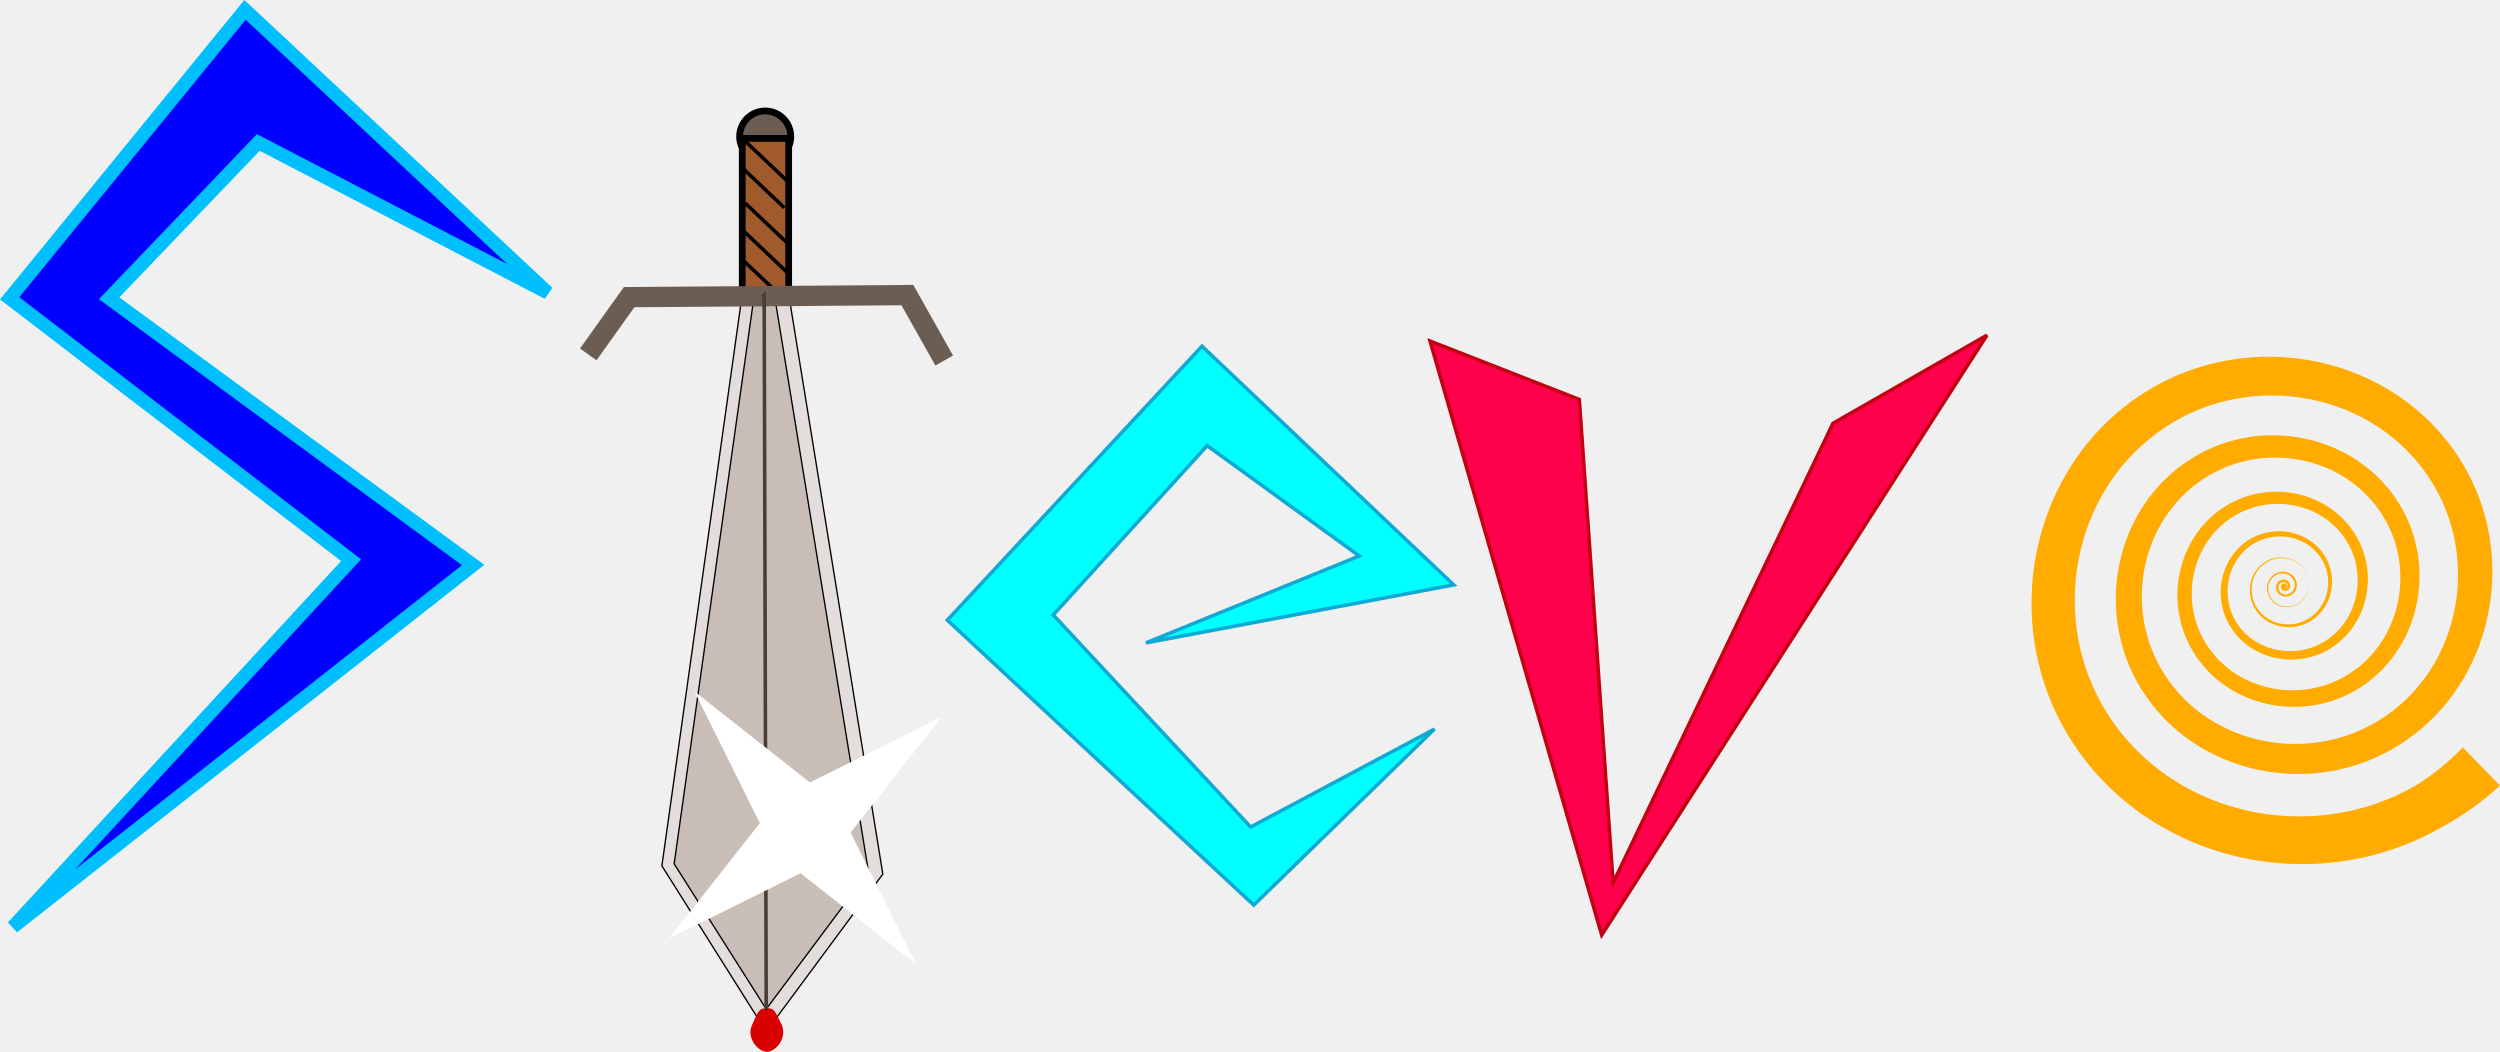
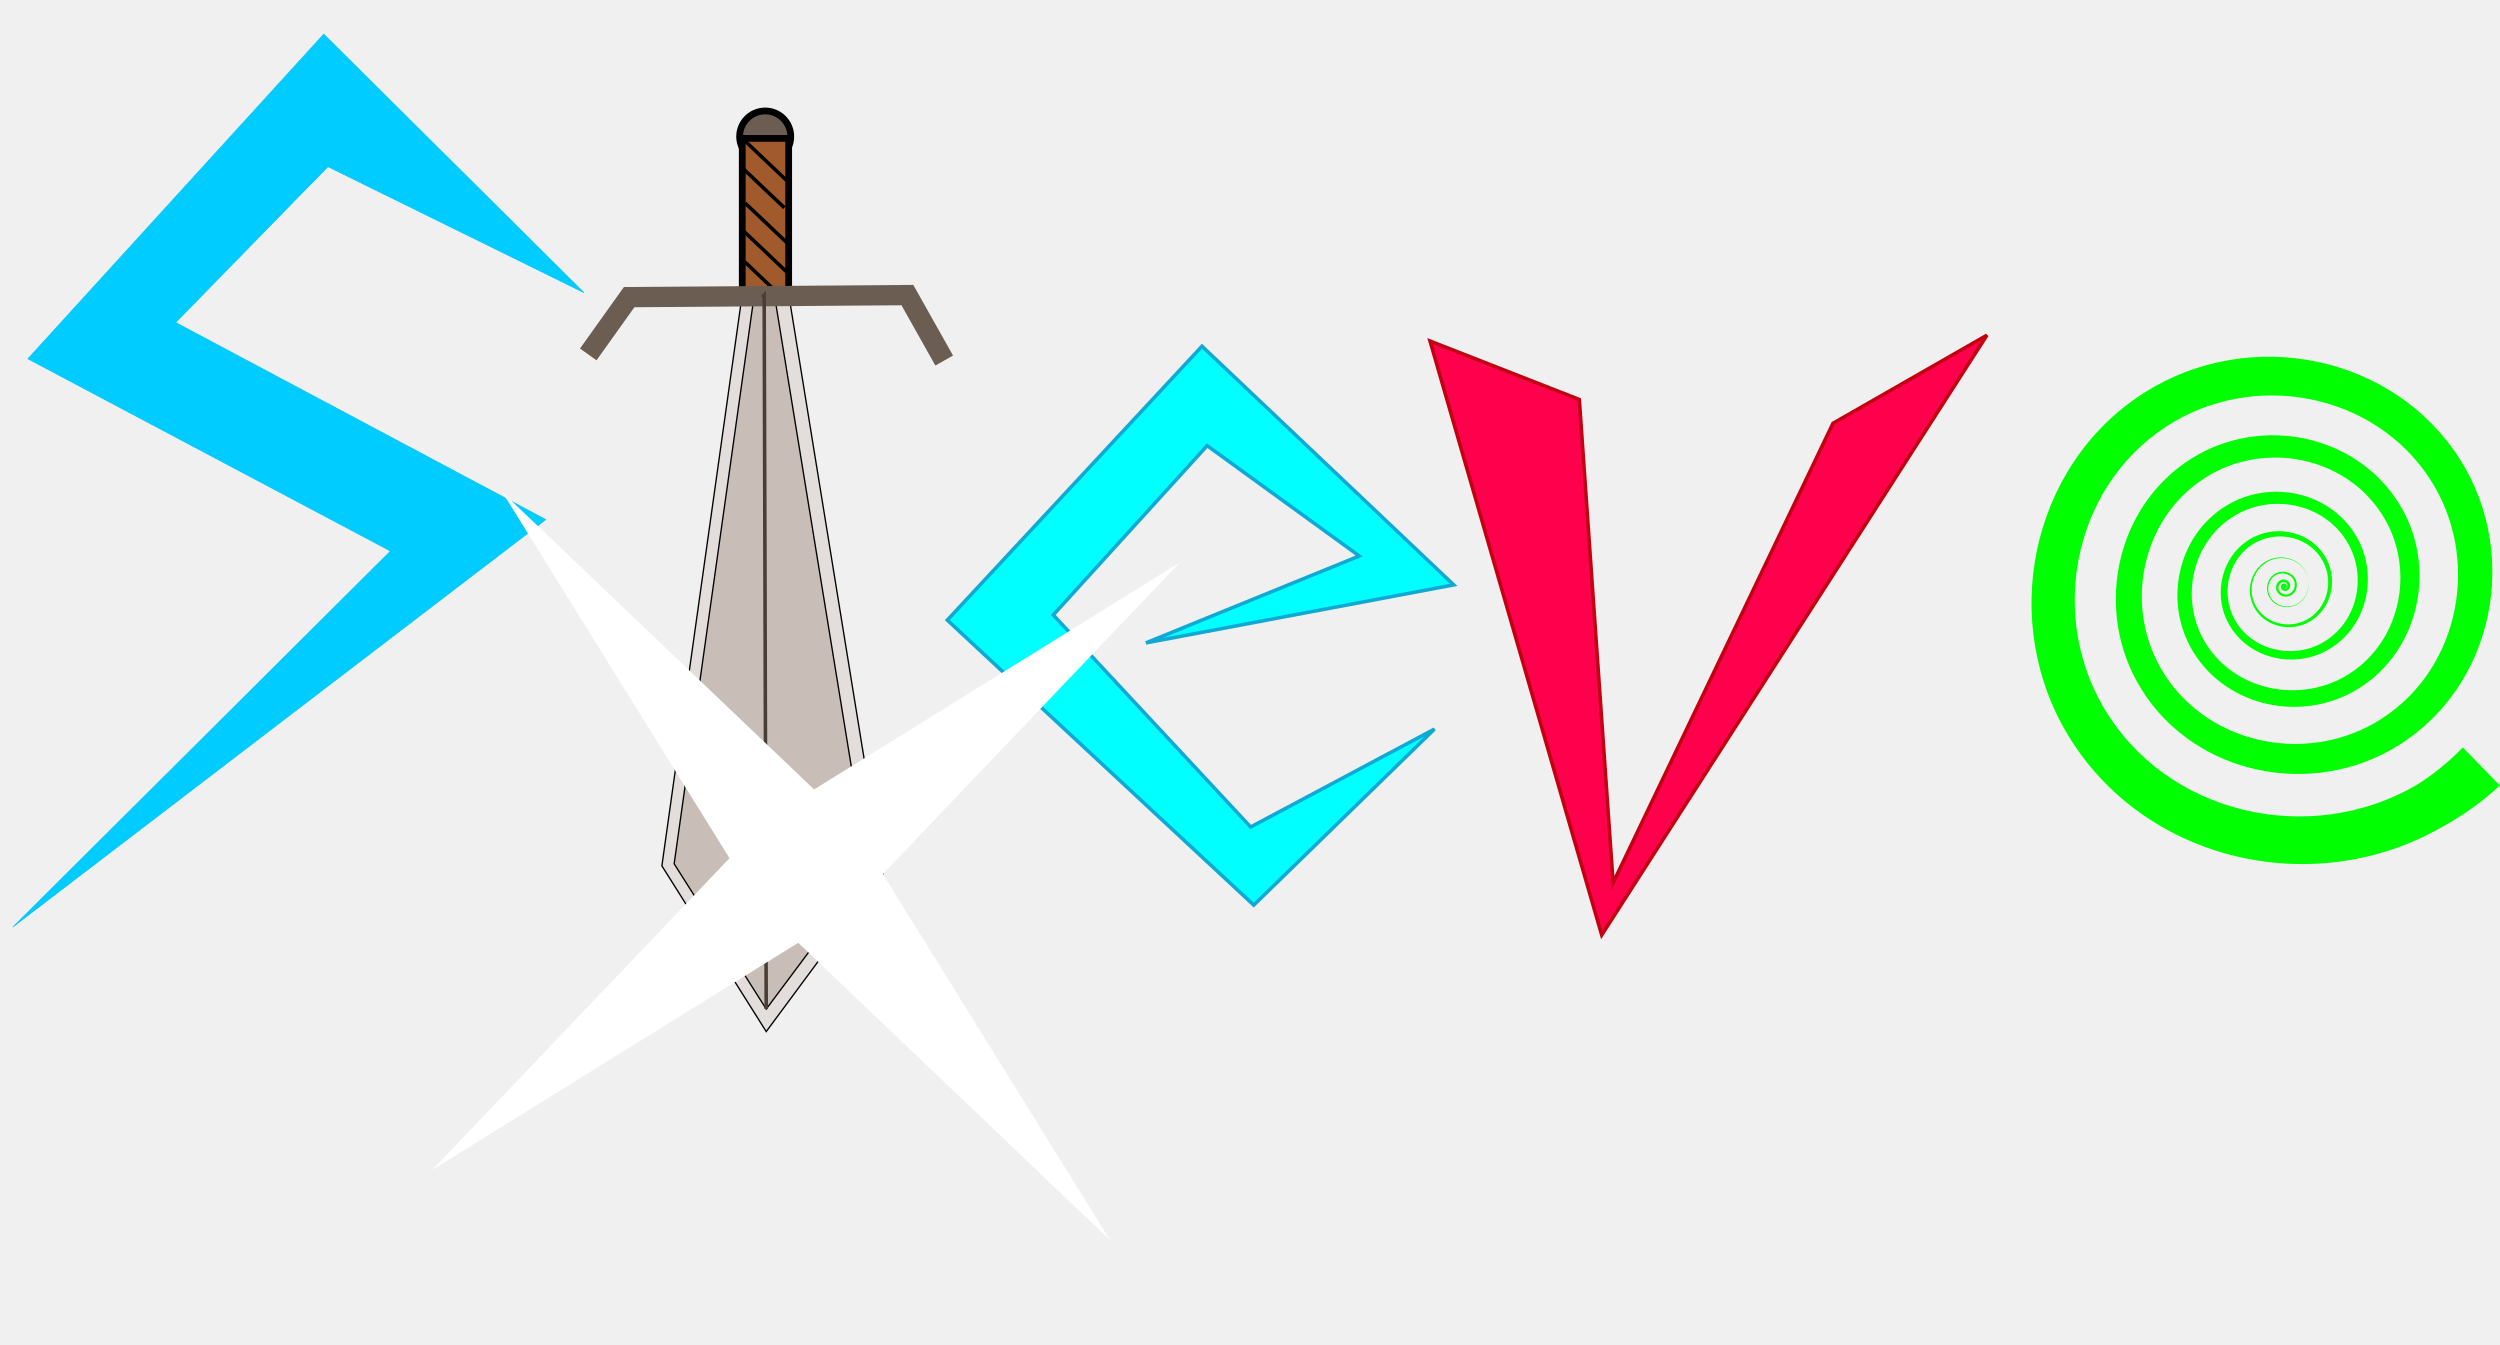
- <svg xmlns="http://www.w3.org/2000/svg" viewBox="0 0 1058.771 445.463" version="1.1" id="svg14" width="1058.771" height="445.463">
+ <svg xmlns="http://www.w3.org/2000/svg" viewBox="0 0 1058.771 569.254" version="1.1" id="svg14" width="1058.771" height="569.254">
  <defs id="defs18">
    </defs>
-   <path style="fill:#0000ff;stroke:#00bfff;stroke-width:5.731;stroke-linecap:butt;stroke-linejoin:miter;stroke-miterlimit:4;stroke-dasharray:none;stroke-opacity:1" d="M 231.986,123.982 103.765,4.185 4.087,126.326 148.691,237.236 5.454,392.594 200.379,239.274 46.205,126.326 109.381,60.342 Z" id="path10" />
+   <path style="fill:#00ccff;fill-opacity:1;stroke:#00bfff;stroke-width:0.25;stroke-linecap:butt;stroke-linejoin:miter;stroke-miterlimit:4;stroke-dasharray:none;stroke-opacity:1" d="M 247.37,123.982 137.099,14.442 11.779,151.967 165.357,233.389 5.454,392.594 231.148,220.044 74.41,136.583 138.868,70.599 Z" id="path10" />
  <circle style="opacity:1;vector-effect:none;fill:#6c5d53;fill-opacity:1;stroke:#000000;stroke-width:2.865;stroke-linecap:butt;stroke-linejoin:miter;stroke-miterlimit:4;stroke-dasharray:none;stroke-dashoffset:0;stroke-opacity:1" id="path14" cx="324.068" cy="57.823" r="10.83" />
  <rect style="opacity:1;vector-effect:none;fill:#a05a2c;fill-opacity:1;stroke:#000000;stroke-width:2.865;stroke-linecap:butt;stroke-linejoin:miter;stroke-miterlimit:4;stroke-dasharray:none;stroke-dashoffset:0;stroke-opacity:1" id="rect12" width="19.655" height="65.984" x="314.353" y="58.609" />
  <path style="fill:none;stroke:#000000;stroke-width:1.516px;stroke-linecap:butt;stroke-linejoin:miter;stroke-opacity:1" d="m 314.353,58.609 18.812,17.842" id="path823" />
  <path style="fill:none;stroke:#000000;stroke-width:1.516px;stroke-linecap:butt;stroke-linejoin:miter;stroke-opacity:1" d="m 313.362,70.129 18.812,17.842" id="path823-3" />
  <path style="fill:none;stroke:#000000;stroke-width:1.516px;stroke-linecap:butt;stroke-linejoin:miter;stroke-opacity:1" d="m 315.59,86.03 18.813,17.842" id="path823-6" />
  <path style="fill:none;stroke:#000000;stroke-width:1.516px;stroke-linecap:butt;stroke-linejoin:miter;stroke-opacity:1" d="m 314.599,97.55 18.813,17.842" id="path823-3-7" />
  <path style="fill:none;stroke:#000000;stroke-width:1.516px;stroke-linecap:butt;stroke-linejoin:miter;stroke-opacity:1" d="m 313.857,109.423 18.813,17.842" id="path823-5" />
  <path style="fill:#e3dedb;stroke:#000000;stroke-width:0.573;stroke-linecap:butt;stroke-linejoin:miter;stroke-opacity:1" d="m 314.353,124.593 -34.039,242.107 44.187,70.18 49.386,-66.714 -39.879,-245.573 z" id="path866" />
-   <path style="opacity:1;vector-effect:none;fill:#d90000;fill-opacity:1;stroke:none;stroke-width:1.355;stroke-linecap:butt;stroke-linejoin:miter;stroke-miterlimit:4;stroke-dasharray:none;stroke-dashoffset:0;stroke-opacity:1" d="m 331.111,434.096 c 2.36,5.82 -2.826,11.367 -6.313,11.367 -3.486,0 -8.873,-5.602 -6.313,-11.367 2.517,-5.668 2.826,-7.117 6.313,-7.117 3.486,0 3.324,1.449 6.313,7.117" id="path4611" />
  <path style="fill:#c8beb7;stroke:#000000;stroke-width:0.573;stroke-linecap:butt;stroke-linejoin:miter;stroke-opacity:1" d="m 319.303,125.837 8.664,-0.867 39.855,244.33 -43.321,58.05 -38.989,-61.516 z" id="path872" />
  <path style="fill:none;stroke:#6c5d53;stroke-width:8.596;stroke-linecap:butt;stroke-linejoin:miter;stroke-opacity:1" d="m 249.123,150.097 17.328,-24.26 117.833,-0.867 15.595,27.725" id="path16" />
  <path style="fill:none;stroke:#483e37;stroke-width:1.516px;stroke-linecap:butt;stroke-linejoin:miter;stroke-opacity:1" d="m 324.501,427.35 -0.866,-302.38 v 0 l -0.866,0.867" id="path868" />
  <path style="fill:#00ffff;stroke:#0fa9d4;stroke-width:1.516px;stroke-linecap:butt;stroke-linejoin:miter;stroke-opacity:1" d="M 485.316,272.261 615.655,247.7 509.048,146.631 401.198,262.618 l 129.774,120.696 76.546,-74.55 -77.865,41.475 -83.59,-89.806 65.17,-71.687 64.416,46.711 z" id="path893" />
  <path style="fill:#ff004c;fill-opacity:1;stroke:#c20012;stroke-width:1.516px;stroke-linecap:butt;stroke-linejoin:miter;stroke-opacity:1" d="m 605.635,144.446 63.211,24.749 14.315,204.7 93.121,-194.605 65.207,-37.331 -163.15,254.011 z" id="path895" />
-   <path style="fill:#ffab00;fill-opacity:1;fill-rule:nonzero;stroke:none;stroke-width:0.5" id="path897" d="m -183.207,146.598 c -0.005,0.004 -0.011,0.006 -0.018,0.007 -0.007,9.7e-4 -0.013,8e-5 -0.018,-0.001 -0.009,-0.003 -0.015,-0.008 -0.017,-0.01 -0.003,-0.003 -0.005,-0.005 -0.006,-0.007 -6.8e-4,-0.001 -0.001,-0.002 -0.002,-0.003 -6e-4,-0.001 -0.001,-0.003 -0.002,-0.005 -0.002,-0.005 -0.002,-0.01 -0.002,-0.015 2.3e-4,-0.005 0.001,-0.01 0.003,-0.014 0.003,-0.008 0.008,-0.013 0.012,-0.016 0.004,-0.003 0.007,-0.005 0.011,-0.007 0.003,-0.001 0.007,-0.003 0.011,-0.003 0.01,-0.001 0.019,7.6e-4 0.027,0.005 0.007,0.004 0.013,0.009 0.016,0.014 0.006,0.008 0.009,0.018 0.009,0.027 -4e-5,0.01 -0.003,0.019 -0.008,0.026 -0.005,0.007 -0.011,0.013 -0.016,0.016 -0.01,0.006 -0.022,0.009 -0.034,0.009 -0.011,-0.001 -0.02,-0.005 -0.028,-0.011 -0.008,-0.006 -0.013,-0.013 -0.017,-0.019 -0.007,-0.013 -0.01,-0.027 -0.008,-0.042 0.002,-0.012 0.007,-0.023 0.014,-0.032 0.007,-0.009 0.015,-0.015 0.024,-0.019 0.016,-0.008 0.034,-0.011 0.052,-0.007 0.014,0.003 0.026,0.01 0.036,0.018 0.01,0.009 0.017,0.019 0.022,0.029 0.01,0.02 0.012,0.044 0.006,0.066 -0.005,0.017 -0.013,0.031 -0.024,0.043 -0.011,0.012 -0.024,0.02 -0.037,0.026 -0.026,0.011 -0.056,0.013 -0.083,0.005 -0.02,-0.006 -0.038,-0.017 -0.052,-0.031 -0.014,-0.014 -0.024,-0.03 -0.031,-0.047 -0.013,-0.033 -0.015,-0.071 -0.003,-0.106 0.009,-0.025 0.023,-0.046 0.04,-0.063 0.017,-0.017 0.038,-0.029 0.059,-0.038 0.042,-0.016 0.09,-0.017 0.134,-7.9e-4 0.031,0.011 0.057,0.029 0.077,0.051 0.021,0.022 0.036,0.048 0.045,0.074 0.019,0.053 0.019,0.114 -0.002,0.168 -0.015,0.037 -0.037,0.069 -0.065,0.094 -0.028,0.025 -0.06,0.043 -0.093,0.055 -0.067,0.023 -0.143,0.022 -0.211,-0.006 -0.046,-0.019 -0.084,-0.048 -0.115,-0.082 -0.03,-0.034 -0.052,-0.074 -0.067,-0.116 -0.028,-0.084 -0.025,-0.179 0.012,-0.262 0.024,-0.056 0.06,-0.102 0.102,-0.139 0.043,-0.037 0.092,-0.063 0.144,-0.08 0.104,-0.033 0.221,-0.028 0.323,0.018 0.135,0.061 0.224,0.175 0.264,0.303 0.04,0.127 0.032,0.271 -0.026,0.396 -0.076,0.162 -0.215,0.268 -0.37,0.316 -0.155,0.047 -0.329,0.036 -0.48,-0.036 -0.194,-0.093 -0.32,-0.26 -0.376,-0.448 -0.056,-0.188 -0.041,-0.398 0.048,-0.579 0.112,-0.23 0.314,-0.38 0.539,-0.446 0.225,-0.065 0.476,-0.047 0.694,0.062 0.272,0.135 0.449,0.375 0.525,0.644 0.076,0.268 0.053,0.567 -0.078,0.825 -0.161,0.319 -0.445,0.527 -0.763,0.616 -0.318,0.089 -0.671,0.06 -0.975,-0.097 -0.372,-0.191 -0.616,-0.525 -0.719,-0.899 -0.103,-0.374 -0.067,-0.788 0.119,-1.145 0.225,-0.433 0.615,-0.716 1.053,-0.835 0.437,-0.119 0.921,-0.075 1.337,0.144 0.501,0.263 0.828,0.717 0.965,1.226 0.137,0.509 0.084,1.071 -0.173,1.553 -0.306,0.576 -0.832,0.953 -1.421,1.11 -0.588,0.157 -1.239,0.094 -1.795,-0.205 -0.661,-0.355 -1.093,-0.96 -1.272,-1.638 -0.179,-0.678 -0.105,-1.425 0.242,-2.065 0.408,-0.754 1.102,-1.248 1.88,-1.452 0.777,-0.204 1.633,-0.117 2.366,0.283 0.858,0.468 1.419,1.26 1.65,2.148 0.231,0.886 0.13,1.863 -0.329,2.698 -0.534,0.972 -1.435,1.608 -2.444,1.869 -1.008,0.26 -2.117,0.144 -3.064,-0.381 -1.097,-0.606 -1.816,-1.627 -2.109,-2.771 -0.293,-1.141 -0.16,-2.396 0.438,-3.468 0.686,-1.235 1.838,-2.044 3.129,-2.373 1.287,-0.328 2.703,-0.176 3.911,0.5 1.385,0.774 2.293,2.07 2.661,3.521 0.367,1.447 0.194,3.038 -0.57,4.395 -0.87,1.549 -2.323,2.564 -3.95,2.974 -1.452,0.366 -3.032,0.248 -4.438,-0.398 -0.164,-0.075 -0.326,-0.158 -0.485,-0.248 -1.731,-0.977 -2.86,-2.604 -3.313,-4.417 -0.455,-1.817 -0.228,-3.805 0.734,-5.494 1.092,-1.922 2.904,-3.173 4.922,-3.673 2.021,-0.502 4.23,-0.245 6.105,0.829 2.125,1.214 3.508,3.225 4.06,5.46 0.552,2.24 0.265,4.686 -0.929,6.761 -1.345,2.344 -3.568,3.869 -6.038,4.476 -2.476,0.608 -5.177,0.287 -7.468,-1.036 -2.58,-1.486 -4.259,-3.936 -4.925,-6.66 -0.668,-2.73 -0.312,-5.707 1.149,-8.231 1.637,-2.834 4.333,-4.679 7.331,-5.411 3.004,-0.733 6.279,-0.34 9.057,1.271 3.108,1.8 5.135,4.762 5.937,8.055 0.804,3.3 0.371,6.898 -1.402,9.949 -1.976,3.405 -5.224,5.627 -8.837,6.507 -3.619,0.881 -7.566,0.406 -10.915,-1.542 -1.079,-0.671 -2.069,-1.476 -2.943,-2.386 l -2.343,2.404 c 1.133,1.045 2.393,1.944 3.744,2.668 4.101,2.329 8.864,2.83 13.175,1.729 4.317,-1.103 8.218,-3.823 10.568,-7.977 2.113,-3.74 2.563,-8.08 1.553,-12.004 -1.011,-3.93 -3.494,-7.477 -7.279,-9.608 -3.399,-1.911 -7.341,-2.312 -10.901,-1.39 -3.566,0.923 -6.78,3.182 -8.708,6.621 -1.723,3.079 -2.08,6.647 -1.24,9.867 0.841,3.225 2.888,6.129 6.003,7.866 2.78,1.548 5.999,1.864 8.901,1.103 2.907,-0.762 5.522,-2.612 7.082,-5.423 1.386,-2.501 1.666,-5.395 0.978,-8.003 -0.689,-2.612 -2.354,-4.959 -4.883,-6.357 -2.242,-1.237 -4.836,-1.485 -7.172,-0.866 -2.34,0.62 -4.441,2.115 -5.689,4.383 -1.101,2.004 -1.32,4.321 -0.765,6.409 0.556,2.091 1.893,3.967 3.922,5.08 0.187,0.103 0.378,0.197 0.571,0.282 1.65,0.73 3.479,0.837 5.141,0.393 1.868,-0.499 3.536,-1.695 4.522,-3.503 0.866,-1.592 1.032,-3.428 0.589,-5.075 -0.446,-1.658 -1.511,-3.137 -3.119,-4.008 -1.409,-0.762 -3.034,-0.906 -4.49,-0.511 -1.466,0.397 -2.771,1.341 -3.538,2.766 -0.667,1.242 -0.791,2.673 -0.441,3.955 0.352,1.289 1.186,2.436 2.441,3.107 1.089,0.581 2.343,0.686 3.466,0.377 1.129,-0.311 2.131,-1.043 2.716,-2.145 0.503,-0.95 0.592,-2.044 0.321,-3.021 -0.273,-0.983 -0.913,-1.855 -1.874,-2.36 -0.824,-0.432 -1.772,-0.508 -2.619,-0.27 -0.851,0.239 -1.604,0.794 -2.039,1.629 -0.369,0.711 -0.432,1.527 -0.226,2.256 0.207,0.732 0.687,1.378 1.406,1.75 0.608,0.313 1.307,0.365 1.929,0.187 0.625,-0.179 1.176,-0.59 1.491,-1.206 0.263,-0.517 0.306,-1.11 0.153,-1.638 -0.153,-0.53 -0.504,-0.995 -1.027,-1.26 -0.435,-0.219 -0.935,-0.253 -1.379,-0.123 -0.445,0.131 -0.835,0.426 -1.055,0.867 -0.181,0.363 -0.208,0.78 -0.098,1.149 0.11,0.37 0.357,0.694 0.724,0.875 0.3,0.147 0.643,0.168 0.948,0.077 0.305,-0.092 0.57,-0.296 0.717,-0.599 0.118,-0.245 0.134,-0.525 0.059,-0.772 -0.076,-0.248 -0.242,-0.462 -0.489,-0.58 -0.197,-0.094 -0.422,-0.106 -0.62,-0.044 -0.199,0.061 -0.369,0.196 -0.463,0.394 -0.073,0.155 -0.082,0.333 -0.032,0.49 0.049,0.156 0.155,0.29 0.311,0.362 0.12,0.055 0.258,0.061 0.379,0.023 0.121,-0.038 0.223,-0.121 0.277,-0.241 0.041,-0.091 0.045,-0.195 0.015,-0.287 -0.029,-0.091 -0.091,-0.167 -0.181,-0.206 -0.067,-0.029 -0.143,-0.032 -0.21,-0.01 -0.033,0.011 -0.063,0.028 -0.088,0.05 -0.025,0.022 -0.046,0.049 -0.06,0.082 -0.02,0.046 -0.022,0.1 -0.006,0.147 0.008,0.023 0.019,0.044 0.034,0.061 0.015,0.017 0.034,0.031 0.056,0.041 0.03,0.013 0.066,0.014 0.097,0.004 0.015,-0.005 0.028,-0.013 0.039,-0.022 0.011,-0.009 0.019,-0.021 0.025,-0.035 0.008,-0.018 0.008,-0.039 0.002,-0.058 -0.003,-0.009 -0.007,-0.016 -0.012,-0.022 -0.005,-0.006 -0.011,-0.01 -0.019,-0.014 -0.008,-0.004 -0.019,-0.004 -0.028,-0.002 -0.004,0.001 -0.007,0.003 -0.009,0.004 -0.002,0.002 -0.004,0.003 -0.005,0.006 -9.6e-4,6.6e-4 -0.002,0.005 -0.002,0.006 -1.3e-4,7.6e-4 -3.7e-4,6.6e-4 -0.001,2e-4 -0.001,-4.8e-4 -0.003,-0.001 -0.004,-9.2e-4 -0.004,-5.2e-4 -0.006,7.6e-4 -0.009,0.003 -0.002,0.001 -0.004,0.003 -0.006,0.006 -0.002,0.003 -0.004,0.007 -0.005,0.011 -0.001,0.007 2.2e-4,0.013 0.003,0.019 0.002,0.003 0.005,0.007 0.009,0.01 0.004,0.003 0.01,0.006 0.015,0.007 0.008,0.001 0.017,-3.4e-4 0.024,-0.005 0.004,-0.002 0.008,-0.006 0.012,-0.011 0.004,-0.005 0.007,-0.012 0.008,-0.019 0.001,-0.009 -9.6e-4,-0.018 -0.006,-0.026 -0.003,-0.004 -0.007,-0.009 -0.012,-0.013 -0.006,-0.004 -0.013,-0.007 -0.021,-0.008 -0.009,-6e-4 -0.018,0.002 -0.026,0.007 -0.004,0.003 -0.009,0.007 -0.013,0.013 -0.004,0.007 -0.007,0.015 -0.007,0.023 1.7e-4,0.009 0.003,0.017 0.008,0.024 0.003,0.004 0.008,0.009 0.015,0.013 0.007,0.004 0.016,0.006 0.025,0.005 0.004,-6.5e-4 0.008,-0.002 0.011,-0.003 0.003,-0.001 0.006,-0.003 0.01,-0.006 0.003,-0.003 0.008,-0.008 0.012,-0.016 0.002,-0.004 0.003,-0.009 0.003,-0.014 2.3e-4,-0.005 -5.5e-4,-0.01 -0.002,-0.015 -7.6e-4,-0.002 -0.002,-0.004 -0.002,-0.005 -6.3e-4,-0.001 -0.001,-0.002 -0.002,-0.003 -0.001,-0.002 -0.003,-0.005 -0.006,-0.007 -0.002,-0.002 -0.008,-0.007 -0.017,-0.01 -0.005,-0.001 -0.011,-0.002 -0.018,-0.001 -0.007,9.8e-4 -0.013,0.004 -0.018,0.007 l 0.056,0.009 z" transform="matrix(-6.712023,0,0,6.712023,-262.3293,-735.3949)" />
-   <path style="opacity:1;vector-effect:none;fill:#ffffff;fill-opacity:1;stroke:none;stroke-width:1.063;stroke-linecap:butt;stroke-linejoin:miter;stroke-miterlimit:4;stroke-dasharray:none;stroke-dashoffset:0;stroke-opacity:1" id="path23" d="m 387.901,408.284 -48.864,-38.468 -55.704,27.651 38.468,-48.864 -27.651,-55.704 48.864,38.468 55.704,-27.651 -38.468,48.864 z" />
+   <path style="fill:#00ff00;fill-opacity:1;fill-rule:nonzero;stroke:none;stroke-width:0.5" id="path897" d="m -183.207,146.598 c -0.005,0.004 -0.011,0.006 -0.018,0.007 -0.007,9.7e-4 -0.013,8e-5 -0.018,-0.001 -0.009,-0.003 -0.015,-0.008 -0.017,-0.01 -0.003,-0.003 -0.005,-0.005 -0.006,-0.007 -6.8e-4,-0.001 -0.001,-0.002 -0.002,-0.003 -6e-4,-0.001 -0.001,-0.003 -0.002,-0.005 -0.002,-0.005 -0.002,-0.01 -0.002,-0.015 2.3e-4,-0.005 0.001,-0.01 0.003,-0.014 0.003,-0.008 0.008,-0.013 0.012,-0.016 0.004,-0.003 0.007,-0.005 0.011,-0.007 0.003,-0.001 0.007,-0.003 0.011,-0.003 0.01,-0.001 0.019,7.6e-4 0.027,0.005 0.007,0.004 0.013,0.009 0.016,0.014 0.006,0.008 0.009,0.018 0.009,0.027 -4e-5,0.01 -0.003,0.019 -0.008,0.026 -0.005,0.007 -0.011,0.013 -0.016,0.016 -0.01,0.006 -0.022,0.009 -0.034,0.009 -0.011,-0.001 -0.02,-0.005 -0.028,-0.011 -0.008,-0.006 -0.013,-0.013 -0.017,-0.019 -0.007,-0.013 -0.01,-0.027 -0.008,-0.042 0.002,-0.012 0.007,-0.023 0.014,-0.032 0.007,-0.009 0.015,-0.015 0.024,-0.019 0.016,-0.008 0.034,-0.011 0.052,-0.007 0.014,0.003 0.026,0.01 0.036,0.018 0.01,0.009 0.017,0.019 0.022,0.029 0.01,0.02 0.012,0.044 0.006,0.066 -0.005,0.017 -0.013,0.031 -0.024,0.043 -0.011,0.012 -0.024,0.02 -0.037,0.026 -0.026,0.011 -0.056,0.013 -0.083,0.005 -0.02,-0.006 -0.038,-0.017 -0.052,-0.031 -0.014,-0.014 -0.024,-0.03 -0.031,-0.047 -0.013,-0.033 -0.015,-0.071 -0.003,-0.106 0.009,-0.025 0.023,-0.046 0.04,-0.063 0.017,-0.017 0.038,-0.029 0.059,-0.038 0.042,-0.016 0.09,-0.017 0.134,-7.9e-4 0.031,0.011 0.057,0.029 0.077,0.051 0.021,0.022 0.036,0.048 0.045,0.074 0.019,0.053 0.019,0.114 -0.002,0.168 -0.015,0.037 -0.037,0.069 -0.065,0.094 -0.028,0.025 -0.06,0.043 -0.093,0.055 -0.067,0.023 -0.143,0.022 -0.211,-0.006 -0.046,-0.019 -0.084,-0.048 -0.115,-0.082 -0.03,-0.034 -0.052,-0.074 -0.067,-0.116 -0.028,-0.084 -0.025,-0.179 0.012,-0.262 0.024,-0.056 0.06,-0.102 0.102,-0.139 0.043,-0.037 0.092,-0.063 0.144,-0.08 0.104,-0.033 0.221,-0.028 0.323,0.018 0.135,0.061 0.224,0.175 0.264,0.303 0.04,0.127 0.032,0.271 -0.026,0.396 -0.076,0.162 -0.215,0.268 -0.37,0.316 -0.155,0.047 -0.329,0.036 -0.48,-0.036 -0.194,-0.093 -0.32,-0.26 -0.376,-0.448 -0.056,-0.188 -0.041,-0.398 0.048,-0.579 0.112,-0.23 0.314,-0.38 0.539,-0.446 0.225,-0.065 0.476,-0.047 0.694,0.062 0.272,0.135 0.449,0.375 0.525,0.644 0.076,0.268 0.053,0.567 -0.078,0.825 -0.161,0.319 -0.445,0.527 -0.763,0.616 -0.318,0.089 -0.671,0.06 -0.975,-0.097 -0.372,-0.191 -0.616,-0.525 -0.719,-0.899 -0.103,-0.374 -0.067,-0.788 0.119,-1.145 0.225,-0.433 0.615,-0.716 1.053,-0.835 0.437,-0.119 0.921,-0.075 1.337,0.144 0.501,0.263 0.828,0.717 0.965,1.226 0.137,0.509 0.084,1.071 -0.173,1.553 -0.306,0.576 -0.832,0.953 -1.421,1.11 -0.588,0.157 -1.239,0.094 -1.795,-0.205 -0.661,-0.355 -1.093,-0.96 -1.272,-1.638 -0.179,-0.678 -0.105,-1.425 0.242,-2.065 0.408,-0.754 1.102,-1.248 1.88,-1.452 0.777,-0.204 1.633,-0.117 2.366,0.283 0.858,0.468 1.419,1.26 1.65,2.148 0.231,0.886 0.13,1.863 -0.329,2.698 -0.534,0.972 -1.435,1.608 -2.444,1.869 -1.008,0.26 -2.117,0.144 -3.064,-0.381 -1.097,-0.606 -1.816,-1.627 -2.109,-2.771 -0.293,-1.141 -0.16,-2.396 0.438,-3.468 0.686,-1.235 1.838,-2.044 3.129,-2.373 1.287,-0.328 2.703,-0.176 3.911,0.5 1.385,0.774 2.293,2.07 2.661,3.521 0.367,1.447 0.194,3.038 -0.57,4.395 -0.87,1.549 -2.323,2.564 -3.95,2.974 -1.452,0.366 -3.032,0.248 -4.438,-0.398 -0.164,-0.075 -0.326,-0.158 -0.485,-0.248 -1.731,-0.977 -2.86,-2.604 -3.313,-4.417 -0.455,-1.817 -0.228,-3.805 0.734,-5.494 1.092,-1.922 2.904,-3.173 4.922,-3.673 2.021,-0.502 4.23,-0.245 6.105,0.829 2.125,1.214 3.508,3.225 4.06,5.46 0.552,2.24 0.265,4.686 -0.929,6.761 -1.345,2.344 -3.568,3.869 -6.038,4.476 -2.476,0.608 -5.177,0.287 -7.468,-1.036 -2.58,-1.486 -4.259,-3.936 -4.925,-6.66 -0.668,-2.73 -0.312,-5.707 1.149,-8.231 1.637,-2.834 4.333,-4.679 7.331,-5.411 3.004,-0.733 6.279,-0.34 9.057,1.271 3.108,1.8 5.135,4.762 5.937,8.055 0.804,3.3 0.371,6.898 -1.402,9.949 -1.976,3.405 -5.224,5.627 -8.837,6.507 -3.619,0.881 -7.566,0.406 -10.915,-1.542 -1.079,-0.671 -2.069,-1.476 -2.943,-2.386 l -2.343,2.404 c 1.133,1.045 2.393,1.944 3.744,2.668 4.101,2.329 8.864,2.83 13.175,1.729 4.317,-1.103 8.218,-3.823 10.568,-7.977 2.113,-3.74 2.563,-8.08 1.553,-12.004 -1.011,-3.93 -3.494,-7.477 -7.279,-9.608 -3.399,-1.911 -7.341,-2.312 -10.901,-1.39 -3.566,0.923 -6.78,3.182 -8.708,6.621 -1.723,3.079 -2.08,6.647 -1.24,9.867 0.841,3.225 2.888,6.129 6.003,7.866 2.78,1.548 5.999,1.864 8.901,1.103 2.907,-0.762 5.522,-2.612 7.082,-5.423 1.386,-2.501 1.666,-5.395 0.978,-8.003 -0.689,-2.612 -2.354,-4.959 -4.883,-6.357 -2.242,-1.237 -4.836,-1.485 -7.172,-0.866 -2.34,0.62 -4.441,2.115 -5.689,4.383 -1.101,2.004 -1.32,4.321 -0.765,6.409 0.556,2.091 1.893,3.967 3.922,5.08 0.187,0.103 0.378,0.197 0.571,0.282 1.65,0.73 3.479,0.837 5.141,0.393 1.868,-0.499 3.536,-1.695 4.522,-3.503 0.866,-1.592 1.032,-3.428 0.589,-5.075 -0.446,-1.658 -1.511,-3.137 -3.119,-4.008 -1.409,-0.762 -3.034,-0.906 -4.49,-0.511 -1.466,0.397 -2.771,1.341 -3.538,2.766 -0.667,1.242 -0.791,2.673 -0.441,3.955 0.352,1.289 1.186,2.436 2.441,3.107 1.089,0.581 2.343,0.686 3.466,0.377 1.129,-0.311 2.131,-1.043 2.716,-2.145 0.503,-0.95 0.592,-2.044 0.321,-3.021 -0.273,-0.983 -0.913,-1.855 -1.874,-2.36 -0.824,-0.432 -1.772,-0.508 -2.619,-0.27 -0.851,0.239 -1.604,0.794 -2.039,1.629 -0.369,0.711 -0.432,1.527 -0.226,2.256 0.207,0.732 0.687,1.378 1.406,1.75 0.608,0.313 1.307,0.365 1.929,0.187 0.625,-0.179 1.176,-0.59 1.491,-1.206 0.263,-0.517 0.306,-1.11 0.153,-1.638 -0.153,-0.53 -0.504,-0.995 -1.027,-1.26 -0.435,-0.219 -0.935,-0.253 -1.379,-0.123 -0.445,0.131 -0.835,0.426 -1.055,0.867 -0.181,0.363 -0.208,0.78 -0.098,1.149 0.11,0.37 0.357,0.694 0.724,0.875 0.3,0.147 0.643,0.168 0.948,0.077 0.305,-0.092 0.57,-0.296 0.717,-0.599 0.118,-0.245 0.134,-0.525 0.059,-0.772 -0.076,-0.248 -0.242,-0.462 -0.489,-0.58 -0.197,-0.094 -0.422,-0.106 -0.62,-0.044 -0.199,0.061 -0.369,0.196 -0.463,0.394 -0.073,0.155 -0.082,0.333 -0.032,0.49 0.049,0.156 0.155,0.29 0.311,0.362 0.12,0.055 0.258,0.061 0.379,0.023 0.121,-0.038 0.223,-0.121 0.277,-0.241 0.041,-0.091 0.045,-0.195 0.015,-0.287 -0.029,-0.091 -0.091,-0.167 -0.181,-0.206 -0.067,-0.029 -0.143,-0.032 -0.21,-0.01 -0.033,0.011 -0.063,0.028 -0.088,0.05 -0.025,0.022 -0.046,0.049 -0.06,0.082 -0.02,0.046 -0.022,0.1 -0.006,0.147 0.008,0.023 0.019,0.044 0.034,0.061 0.015,0.017 0.034,0.031 0.056,0.041 0.03,0.013 0.066,0.014 0.097,0.004 0.015,-0.005 0.028,-0.013 0.039,-0.022 0.011,-0.009 0.019,-0.021 0.025,-0.035 0.008,-0.018 0.008,-0.039 0.002,-0.058 -0.003,-0.009 -0.007,-0.016 -0.012,-0.022 -0.005,-0.006 -0.011,-0.01 -0.019,-0.014 -0.008,-0.004 -0.019,-0.004 -0.028,-0.002 -0.004,0.001 -0.007,0.003 -0.009,0.004 -0.002,0.002 -0.004,0.003 -0.005,0.006 -9.6e-4,6.6e-4 -0.002,0.005 -0.002,0.006 -1.3e-4,7.6e-4 -3.7e-4,6.6e-4 -0.001,2e-4 -0.001,-4.8e-4 -0.003,-0.001 -0.004,-9.2e-4 -0.004,-5.2e-4 -0.006,7.6e-4 -0.009,0.003 -0.002,0.001 -0.004,0.003 -0.006,0.006 -0.002,0.003 -0.004,0.007 -0.005,0.011 -0.001,0.007 2.2e-4,0.013 0.003,0.019 0.002,0.003 0.005,0.007 0.009,0.01 0.004,0.003 0.01,0.006 0.015,0.007 0.008,0.001 0.017,-3.4e-4 0.024,-0.005 0.004,-0.002 0.008,-0.006 0.012,-0.011 0.004,-0.005 0.007,-0.012 0.008,-0.019 0.001,-0.009 -9.6e-4,-0.018 -0.006,-0.026 -0.003,-0.004 -0.007,-0.009 -0.012,-0.013 -0.006,-0.004 -0.013,-0.007 -0.021,-0.008 -0.009,-6e-4 -0.018,0.002 -0.026,0.007 -0.004,0.003 -0.009,0.007 -0.013,0.013 -0.004,0.007 -0.007,0.015 -0.007,0.023 1.7e-4,0.009 0.003,0.017 0.008,0.024 0.003,0.004 0.008,0.009 0.015,0.013 0.007,0.004 0.016,0.006 0.025,0.005 0.004,-6.5e-4 0.008,-0.002 0.011,-0.003 0.003,-0.001 0.006,-0.003 0.01,-0.006 0.003,-0.003 0.008,-0.008 0.012,-0.016 0.002,-0.004 0.003,-0.009 0.003,-0.014 2.3e-4,-0.005 -5.5e-4,-0.01 -0.002,-0.015 -7.6e-4,-0.002 -0.002,-0.004 -0.002,-0.005 -6.3e-4,-0.001 -0.001,-0.002 -0.002,-0.003 -0.001,-0.002 -0.003,-0.005 -0.006,-0.007 -0.002,-0.002 -0.008,-0.007 -0.017,-0.01 -0.005,-0.001 -0.011,-0.002 -0.018,-0.001 -0.007,9.8e-4 -0.013,0.004 -0.018,0.007 l 0.056,0.009 z" transform="matrix(-6.712023,0,0,6.712023,-262.3293,-735.3949)" />
+   <path style="opacity:1;vector-effect:none;fill:#ffffff;fill-opacity:1;stroke:none;stroke-width:2.917;stroke-linecap:butt;stroke-linejoin:miter;stroke-miterlimit:4;stroke-dasharray:none;stroke-dashoffset:0;stroke-opacity:1" id="path23" d="M 470.065,525.141 338.06,399.276 183.085,495.454 308.951,363.449 212.773,208.474 344.778,334.34 499.752,238.162 373.887,370.166 Z" />
</svg>
